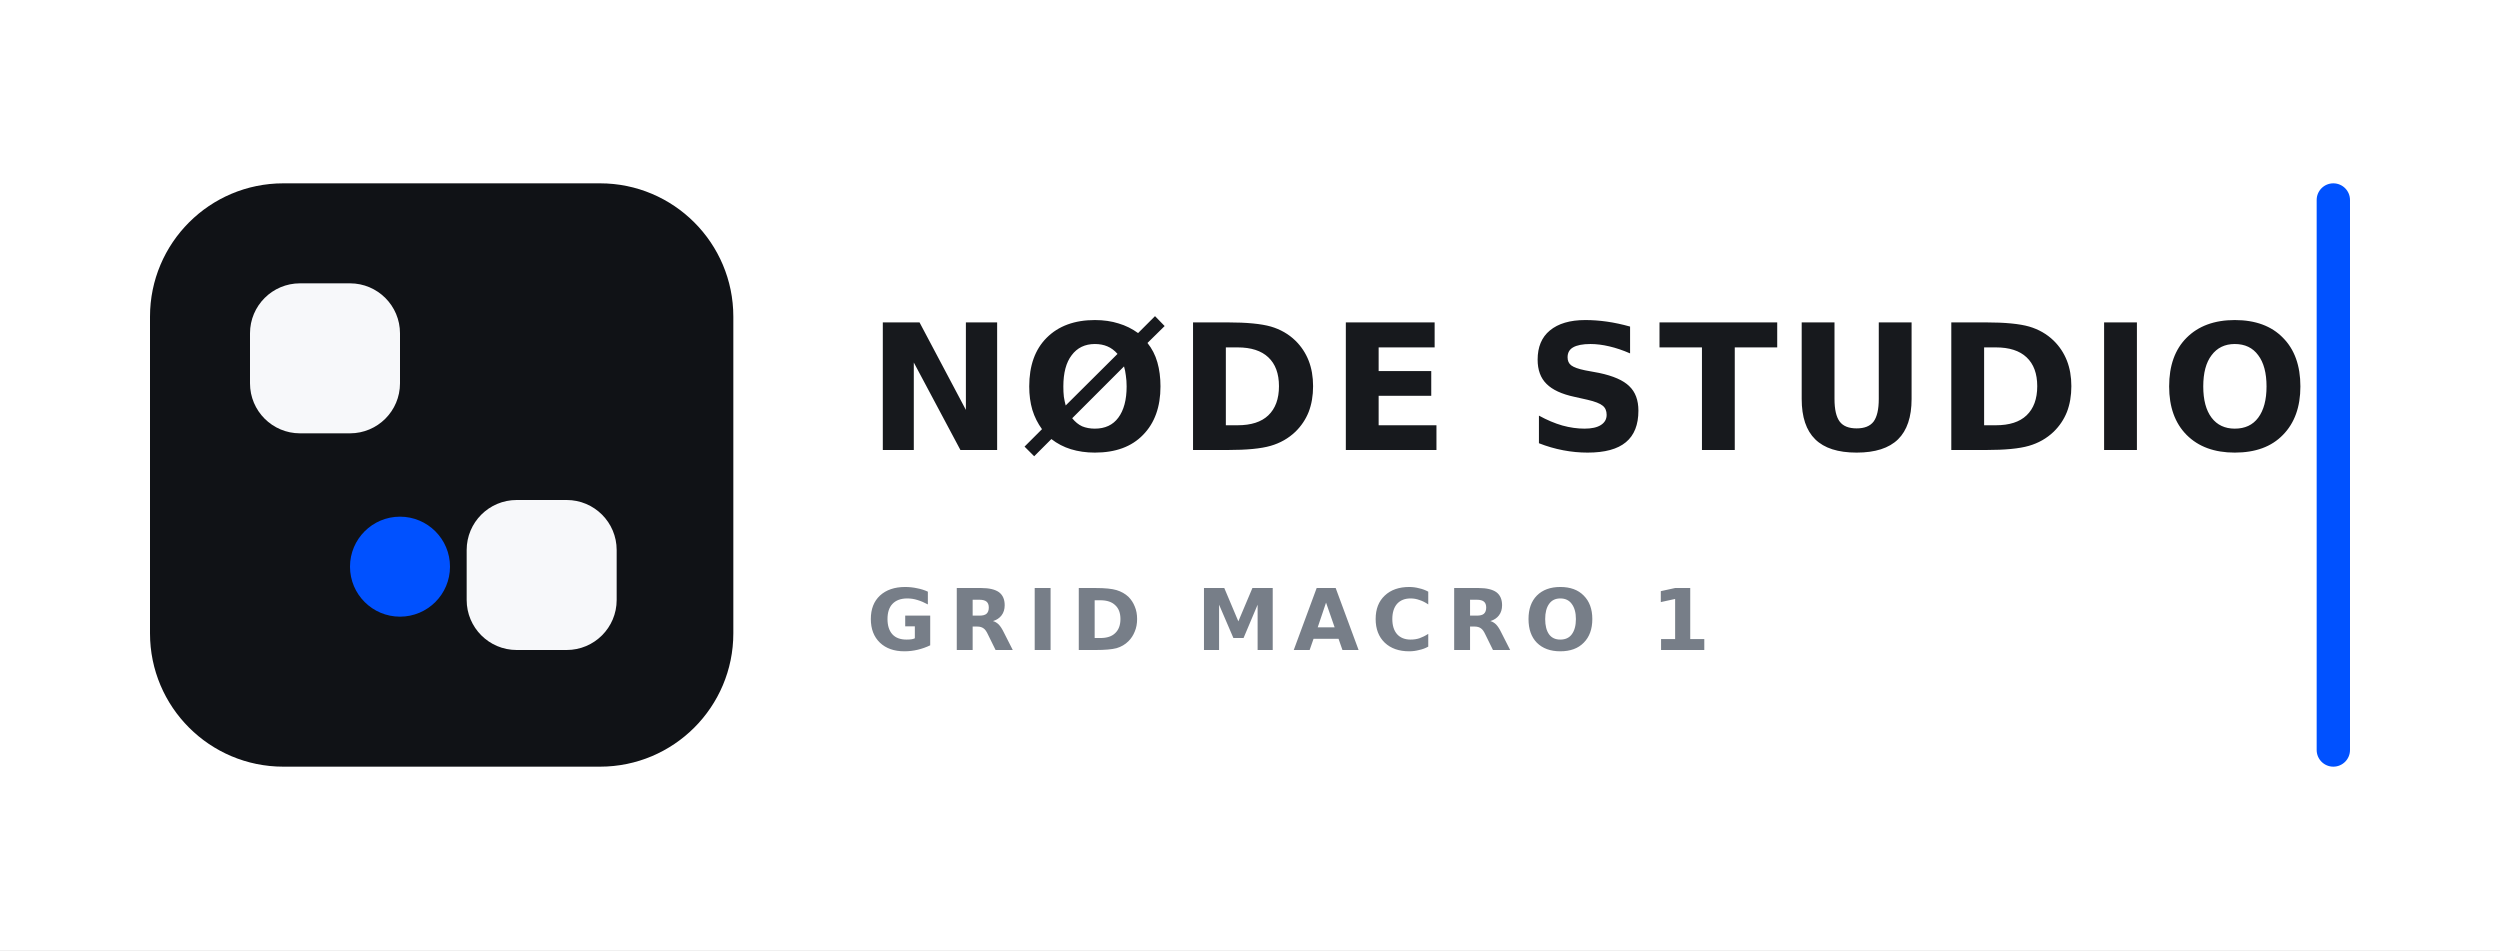
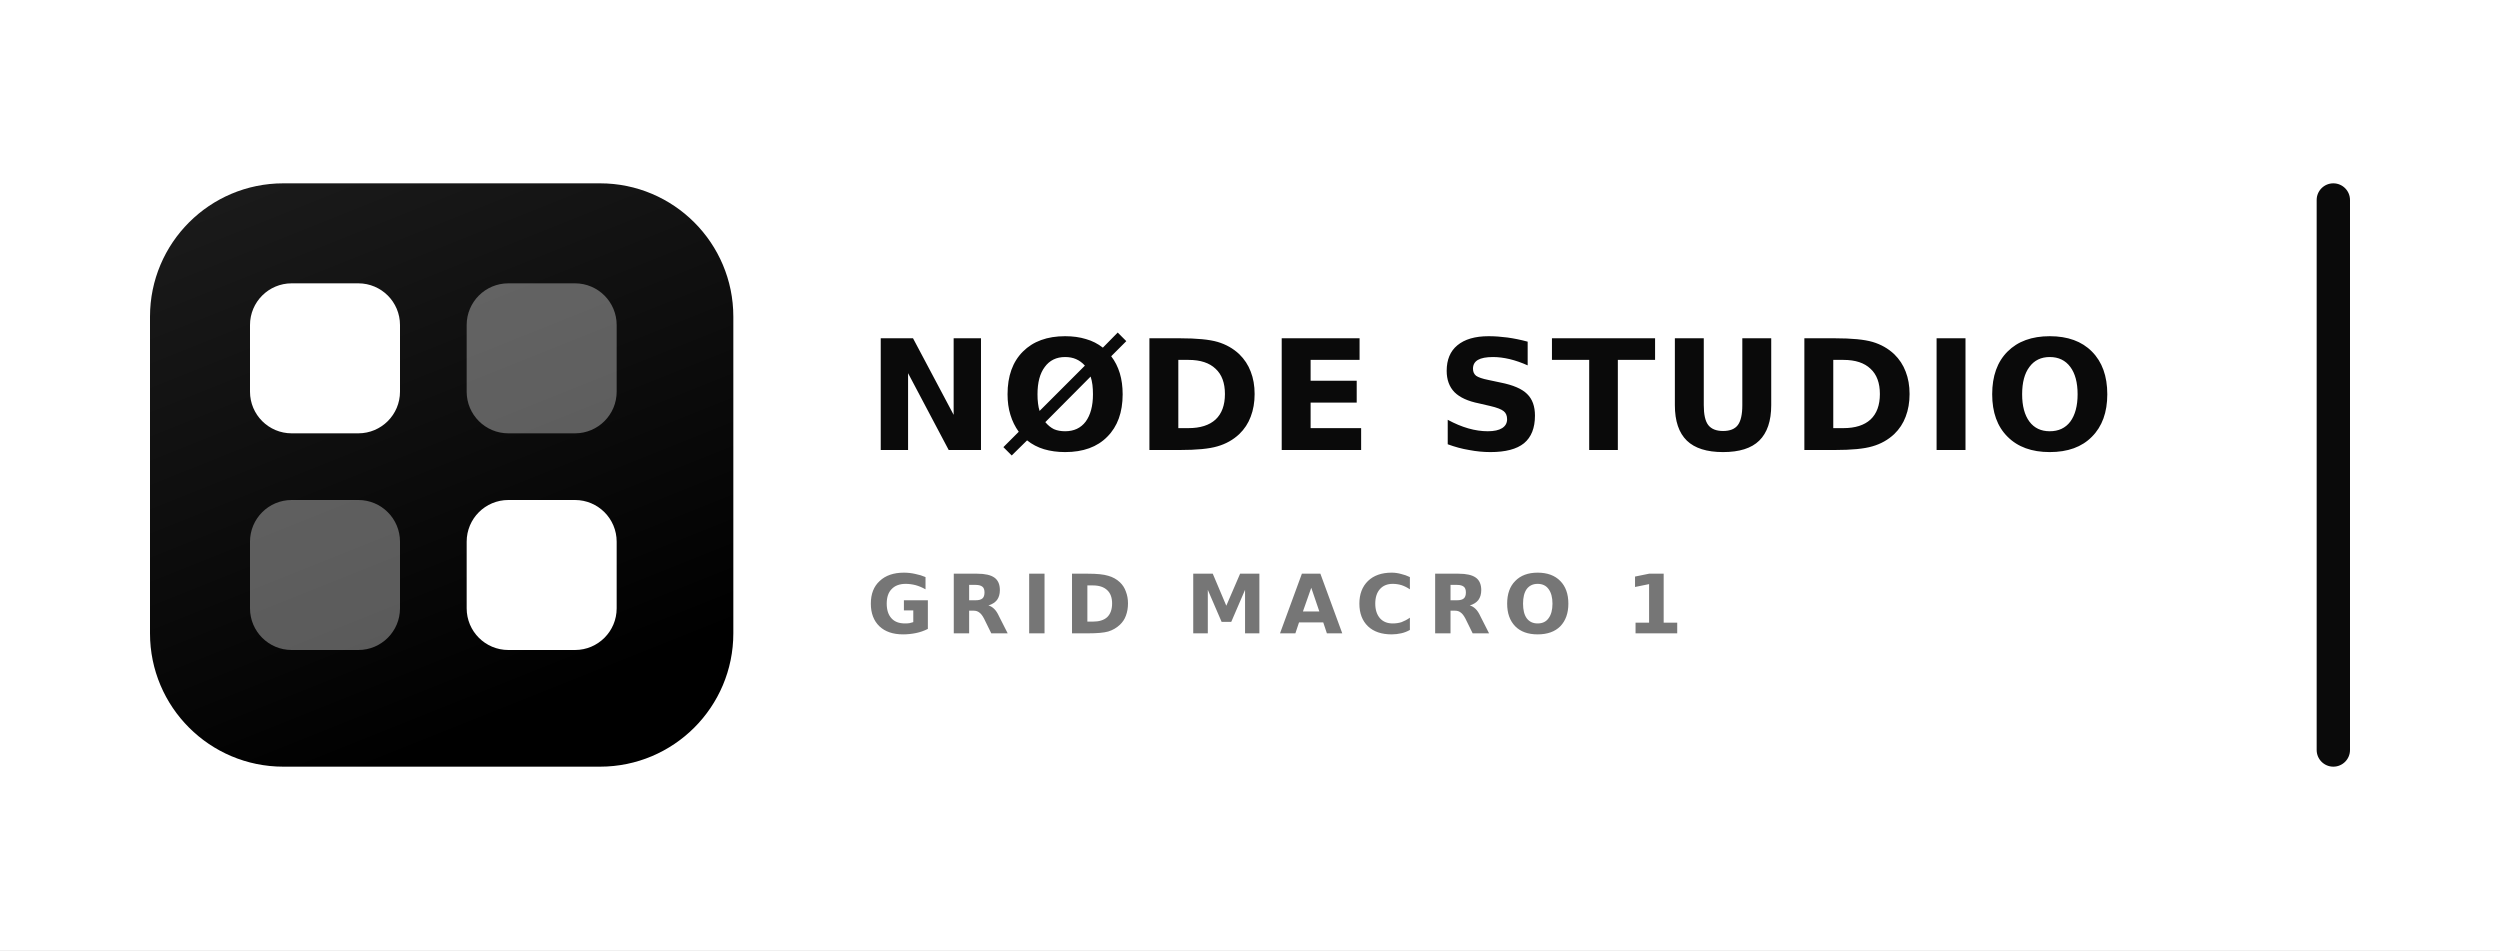
<svg xmlns="http://www.w3.org/2000/svg" width="150" height="57" viewBox="0 0 150 57">
+   <defs>
+     <linearGradient id="tile" x1="0" y1="0" x2="0.4" y2="1">
+       <stop offset="0" stop-color="#1c1c1c" />
+       <stop offset="1" stop-color="#000000" />
+     </linearGradient>
+   </defs>
  <rect width="150" height="57" fill="#ffffff" />
-   <rect x="9" y="11" width="35" height="35" rx="8" fill="#101216" />
-   <g fill="#f7f8fa">
-     <rect x="15" y="17" width="9" height="9" rx="3" />
-     <rect x="28" y="30" width="9" height="9" rx="3" />
+   <rect x="9" y="11" width="35" height="35" rx="8" fill="url(#tile)" />
+   <g fill="#ffffff">
+     <rect x="15" y="17" width="9" height="9" rx="2.5" />
+     <rect x="28" y="30" width="9" height="9" rx="2.5" />
  </g>
-   <circle cx="24" cy="34" r="3" fill="#0051ff" />
-   <text x="52" y="27" fill="#17191d" font-family="DejaVu Sans, Arial, sans-serif" font-size="10.5" font-weight="700" letter-spacing="0.45">NØDE STUDIO</text>
-   <text x="52" y="39" fill="#777e88" font-family="DejaVu Sans, Arial, sans-serif" font-size="5.1" font-weight="600" letter-spacing="0.75">GRID MACRO 1</text>
-   <rect x="139" y="11" width="2" height="35" rx="1" fill="#0051ff" />
+   <g fill="#ffffff" fill-opacity="0.34">
+     <rect x="28" y="17" width="9" height="9" rx="2.5" />
+     <rect x="15" y="30" width="9" height="9" rx="2.5" />
+   </g>
+   <text x="52" y="27" fill="#0a0a0a" font-family="DejaVu Sans" font-size="9.2" font-weight="700" letter-spacing="0.3">NØDE STUDIO</text>
+   <text x="52" y="38" fill="#767676" font-family="DejaVu Sans" font-size="4.9" font-weight="700" letter-spacing="0.75">GRID MACRO 1</text>
+   <rect x="139" y="11" width="2" height="35" rx="1" fill="#0a0a0a" />
</svg>
